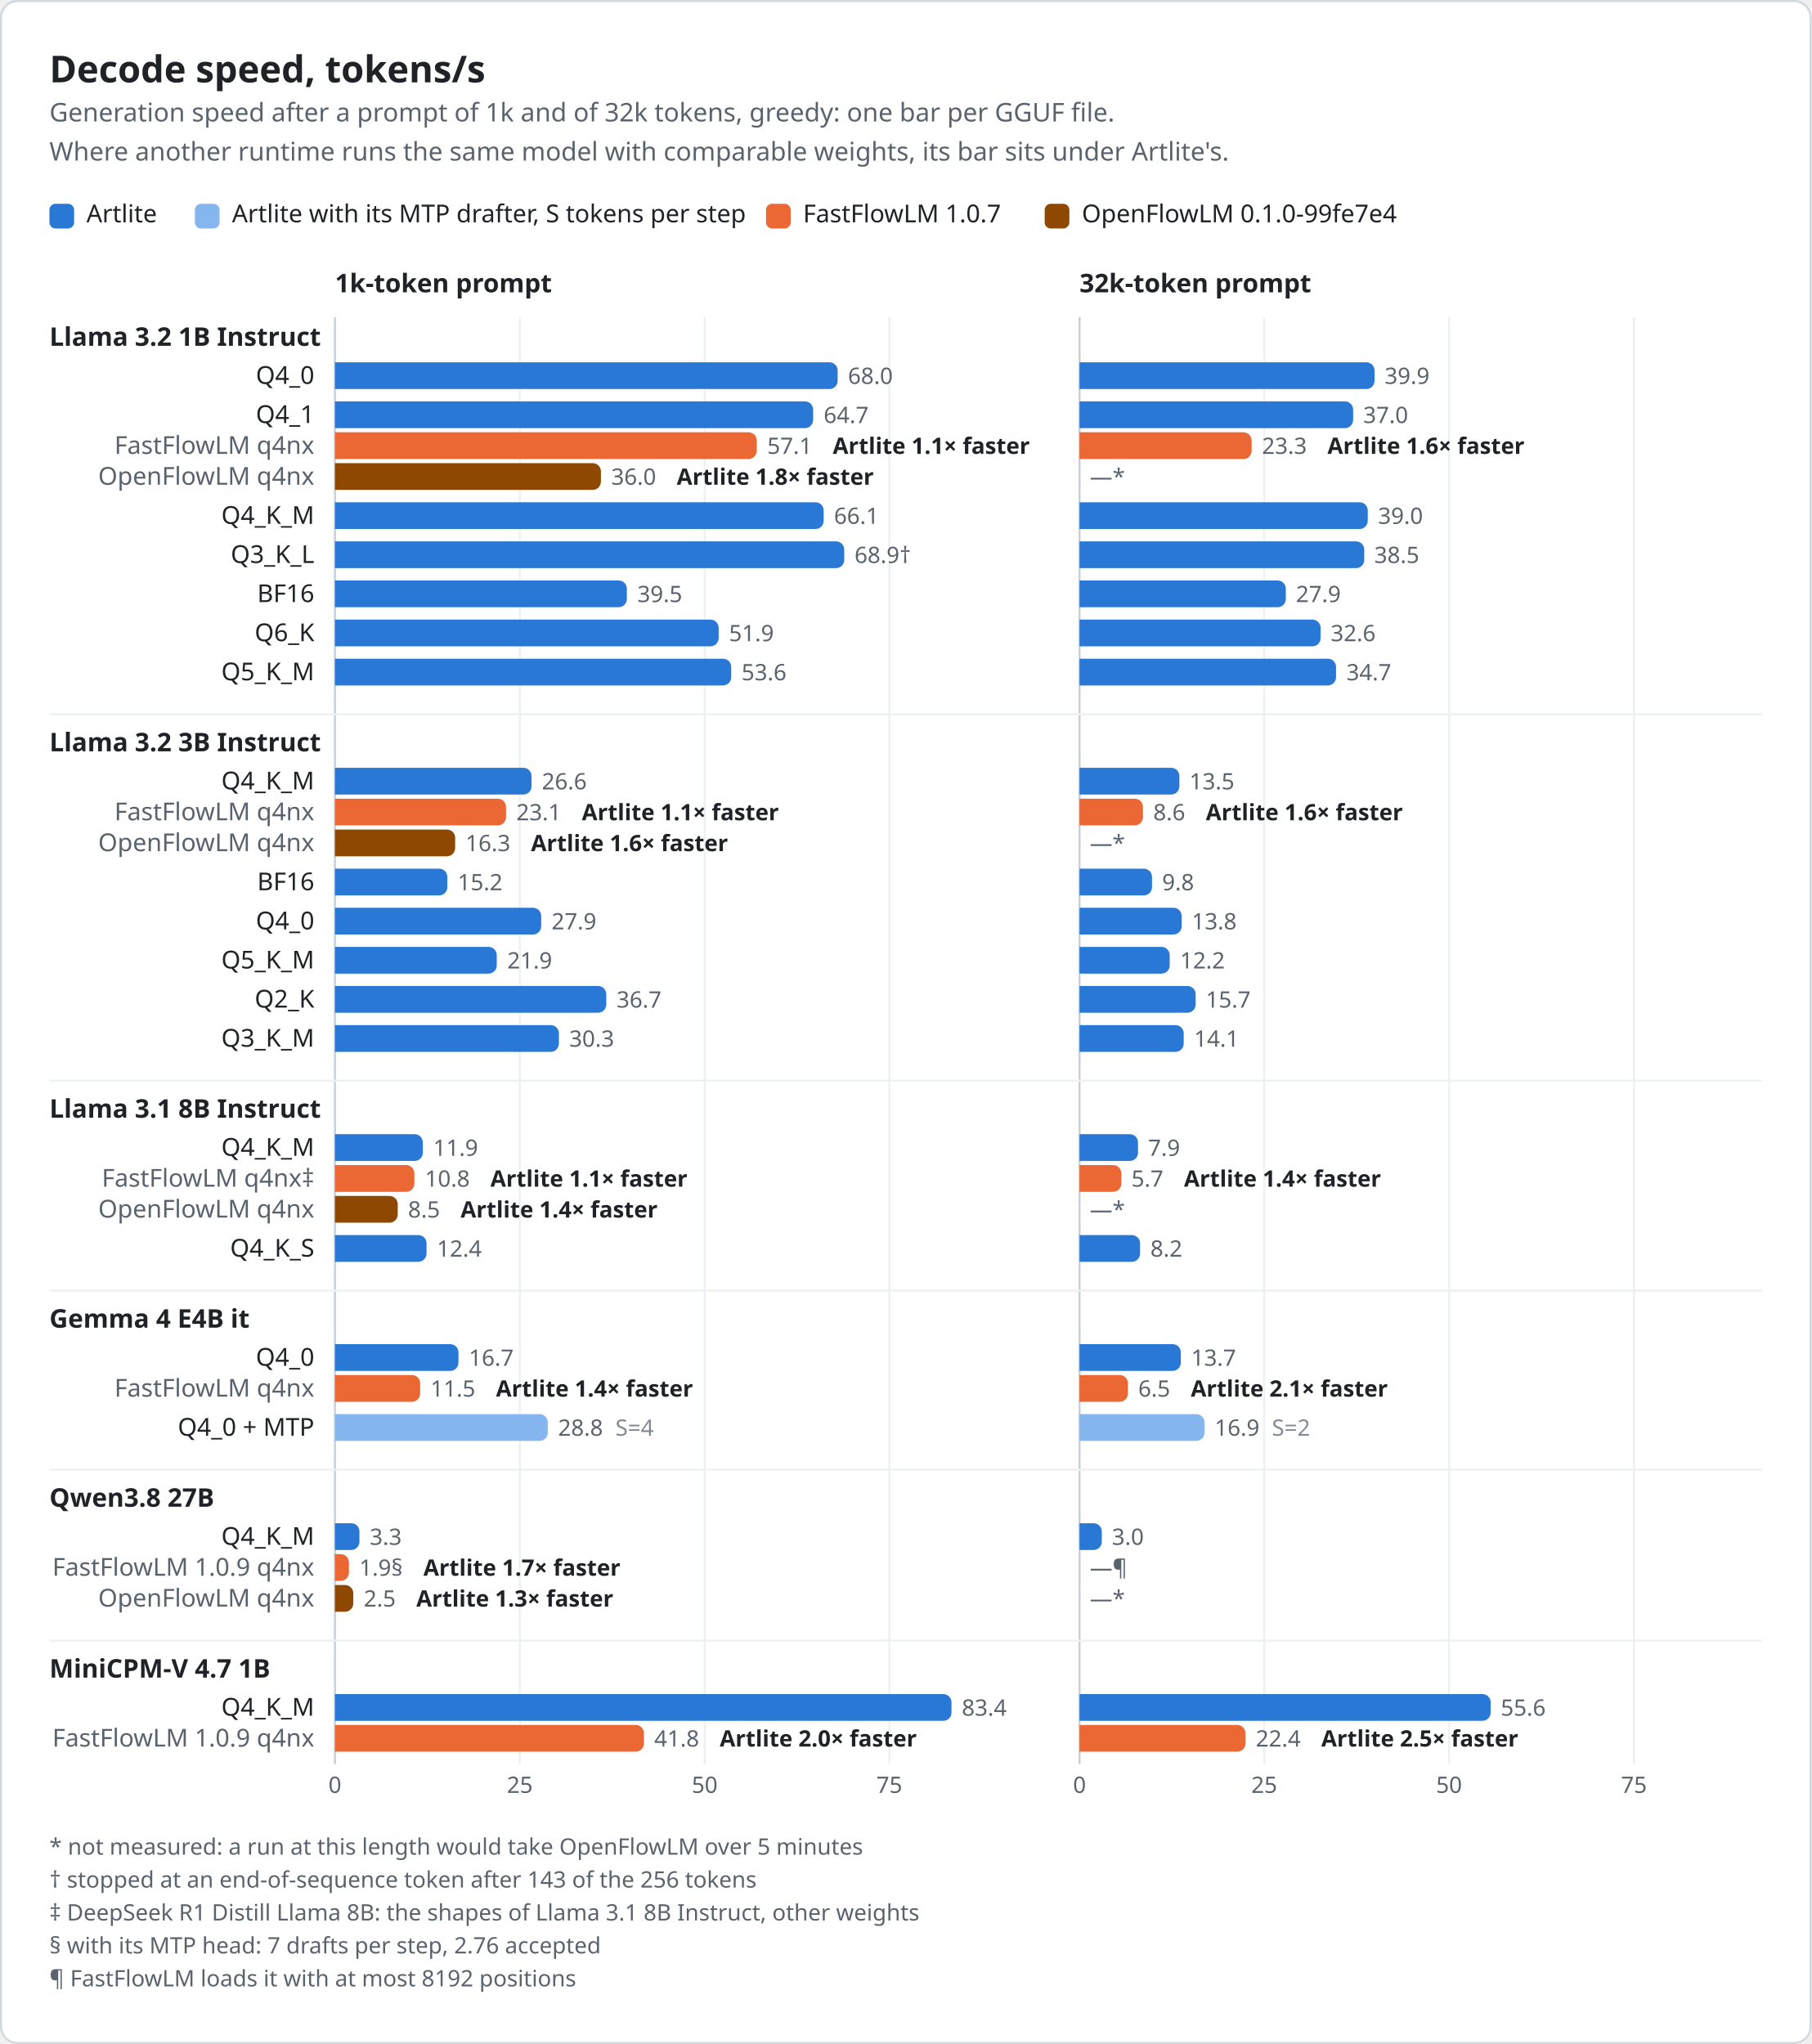
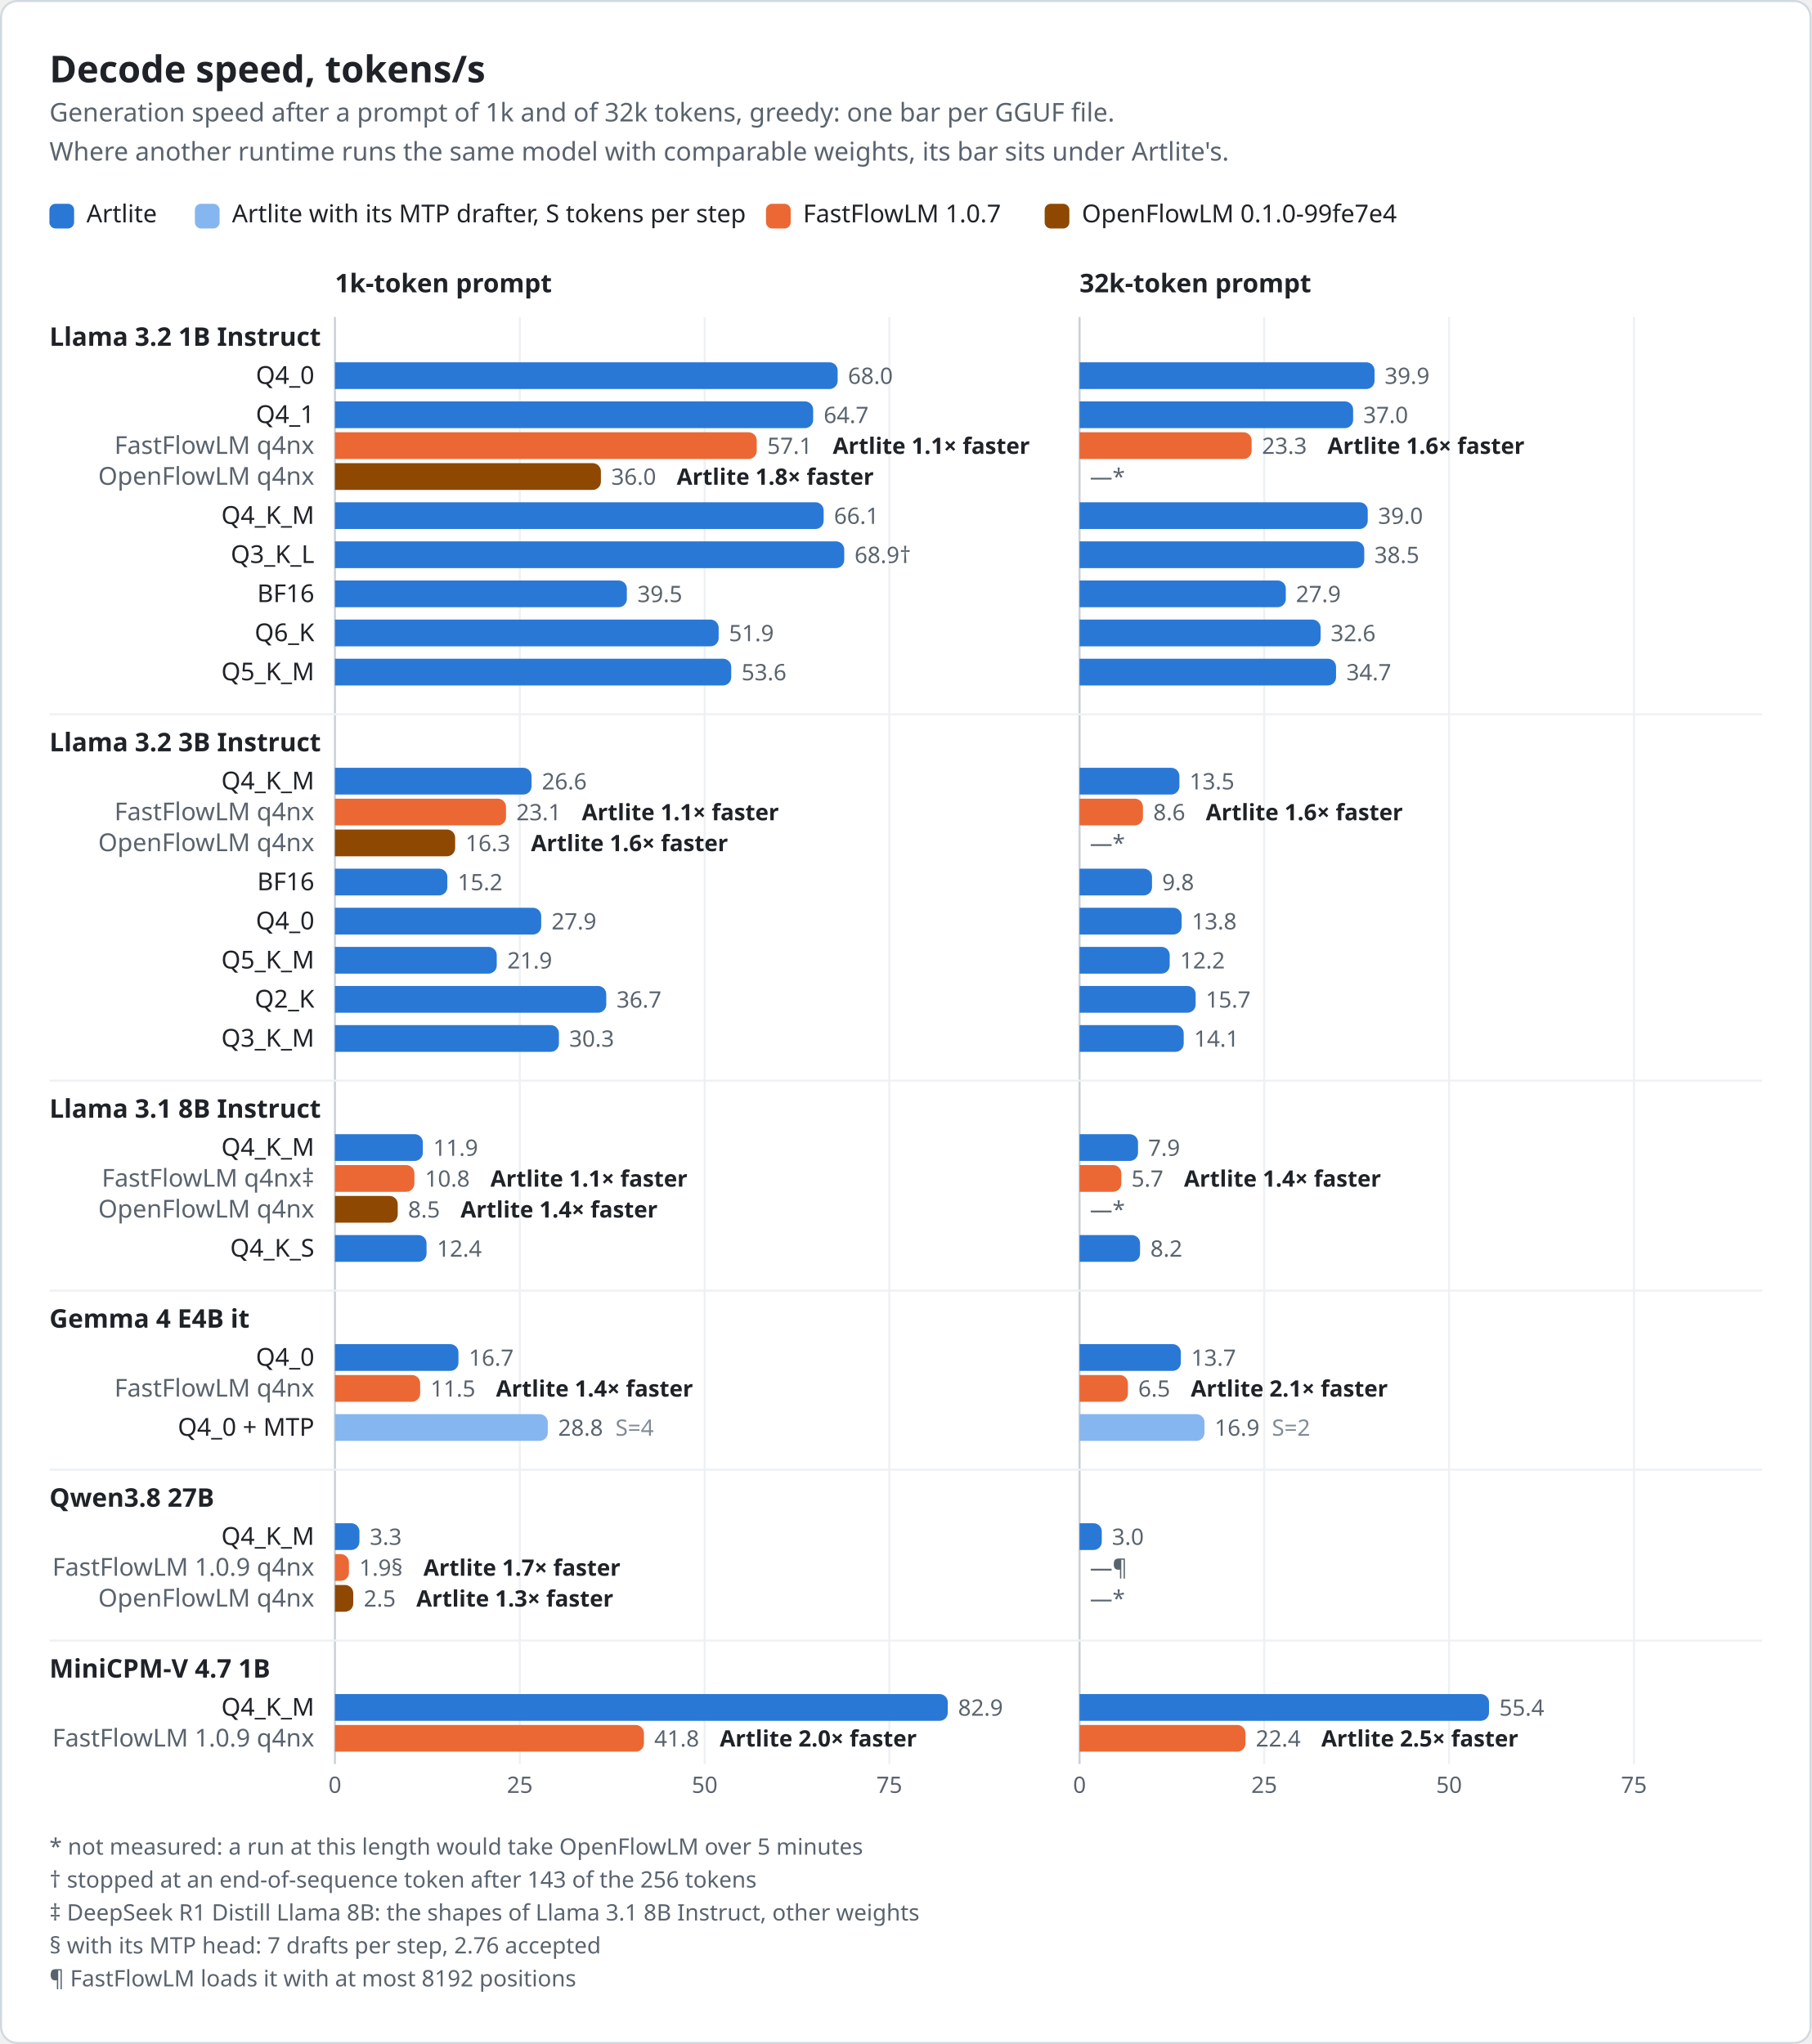
<svg xmlns="http://www.w3.org/2000/svg" width="880" height="993" viewBox="0 0 880 993" role="img" aria-labelledby="t d">
  <style>text{font-family:-apple-system, BlinkMacSystemFont, "Segoe UI", "Noto Sans", Helvetica, Arial, sans-serif;font-size:11px;fill:#59636e;font-variant-numeric:tabular-nums}.title{font-size:18px;font-weight:600;fill:#1f2328}.sub{font-size:12.5px}.h{font-size:12.5px;font-weight:600;fill:#1f2328}.lbl{font-size:12px;fill:#1f2328}.lbl2{font-size:12px}.strong{font-weight:600;fill:#1f2328}.muted{fill:#818b98}.small{font-size:10px}.halo{paint-order:stroke;stroke:#ffffff;stroke-width:3px;stroke-linejoin:round}.grid{stroke:#eef1f4}.axis{stroke:#c8d1da}.guide{stroke:#d5dce3}.bracket{stroke:#59636e;fill:none}.ft{fill:#86b6ef}.detail{font-size:12px;font-weight:400;fill:#59636e}.tile{fill:#eef1f4;stroke:#59636e;stroke-width:1}.cut{stroke:#59636e;stroke-width:.75;fill:none}.f0{fill:#2a78d6}.l0{stroke:#2a78d6;stroke-width:2;fill:none;stroke-linejoin:round;stroke-linecap:round}.d0{fill:#2a78d6;stroke:#ffffff;stroke-width:1.5}.b0{fill:#2a78d6;fill-opacity:.16}.f1{fill:#eb6834}.l1{stroke:#eb6834;stroke-width:2;fill:none;stroke-linejoin:round;stroke-linecap:round}.d1{fill:#eb6834;stroke:#ffffff;stroke-width:1.5}.b1{fill:#eb6834;fill-opacity:.16}.f2{fill:#1baf7a}.l2{stroke:#1baf7a;stroke-width:2;fill:none;stroke-linejoin:round;stroke-linecap:round}.d2{fill:#1baf7a;stroke:#ffffff;stroke-width:1.5}.b2{fill:#1baf7a;fill-opacity:.16}.f3{fill:#8f4801}.l3{stroke:#8f4801;stroke-width:2;fill:none;stroke-linejoin:round;stroke-linecap:round}.d3{fill:#8f4801;stroke:#ffffff;stroke-width:1.5}.b3{fill:#8f4801;fill-opacity:.16}</style>
  <rect x="0.5" y="0.5" width="879" height="992" rx="8" fill="#ffffff" stroke="#d1d9e0" />
  <text x="24.0" y="40.0" class="title">Decode speed, tokens/s</text>
  <text x="24.0" y="59.0" class="sub">Generation speed after a prompt of 1k and of 32k tokens, greedy: one bar per GGUF file.</text>
  <text x="24.0" y="78.0" class="sub">Where another runtime runs the same model with comparable weights, its bar sits under Artlite's.</text>
  <rect x="24" y="99" width="12" height="12" rx="3" class="f0" />
  <text x="42.0" y="108.0" class="lbl">Artlite</text>
  <rect x="94.672" y="99" width="12" height="12" rx="3" class="ft" />
  <text x="112.7" y="108.0" class="lbl">Artlite with its MTP drafter, S tokens per step</text>
  <rect x="372.092" y="99" width="12" height="12" rx="3" class="f1" />
  <text x="390.1" y="108.0" class="lbl">FastFlowLM 1.0.7</text>
  <rect x="507.456" y="99" width="12" height="12" rx="3" class="f3" />
  <text x="525.5" y="108.0" class="lbl">OpenFlowLM 0.1.0-99fe7e4</text>
  <text x="162.7" y="142.0" class="h">1k-token prompt</text>
  <text x="524.4" y="142.0" class="h">32k-token prompt</text>
  <line x1="162.7" y1="154.0" x2="162.7" y2="857.0" class="axis" />
  <text x="162.7" y="871.0" text-anchor="middle">0</text>
  <line x1="252.5" y1="154.0" x2="252.5" y2="857.0" class="grid" />
  <text x="252.5" y="871.0" text-anchor="middle">25</text>
  <line x1="342.3" y1="154.0" x2="342.3" y2="857.0" class="grid" />
  <text x="342.3" y="871.0" text-anchor="middle">50</text>
  <line x1="432.0" y1="154.0" x2="432.0" y2="857.0" class="grid" />
  <text x="432.0" y="871.0" text-anchor="middle">75</text>
  <line x1="524.4" y1="154.0" x2="524.4" y2="857.0" class="axis" />
  <text x="524.4" y="871.0" text-anchor="middle">0</text>
  <line x1="614.1" y1="154.0" x2="614.1" y2="857.0" class="grid" />
  <text x="614.1" y="871.0" text-anchor="middle">25</text>
  <line x1="703.9" y1="154.0" x2="703.9" y2="857.0" class="grid" />
  <text x="703.9" y="871.0" text-anchor="middle">50</text>
  <line x1="793.7" y1="154.0" x2="793.7" y2="857.0" class="grid" />
  <text x="793.7" y="871.0" text-anchor="middle">75</text>
  <text x="24" y="168.0" class="h">Llama 3.2 1B Instruct</text>
  <text x="152.7" y="186.5" text-anchor="end" class="lbl">Q4_0</text>
  <path d="M162.7,176.0h240.2a4.0,4.0 0 0 1 4.0,4.0v5.0a4.0,4.0 0 0 1 -4.0,4.0h-240.2z" class="f0" />
  <text x="411.9" y="186.5">68.0</text>
  <path d="M524.4,176.0h139.3a4.0,4.0 0 0 1 4.0,4.0v5.0a4.0,4.0 0 0 1 -4.0,4.0h-139.3z" class="f0" />
  <text x="672.6" y="186.5">39.9</text>
  <text x="152.7" y="205.5" text-anchor="end" class="lbl">Q4_1</text>
  <path d="M162.7,195.0h228.3a4.0,4.0 0 0 1 4.0,4.0v5.0a4.0,4.0 0 0 1 -4.0,4.0h-228.3z" class="f0" />
  <text x="400.1" y="205.5">64.7</text>
  <path d="M524.4,195.0h128.9a4.0,4.0 0 0 1 4.0,4.0v5.0a4.0,4.0 0 0 1 -4.0,4.0h-128.9z" class="f0" />
  <text x="662.2" y="205.5">37.0</text>
  <text x="152.7" y="220.5" text-anchor="end" class="lbl2">FastFlowLM q4nx</text>
  <path d="M162.7,210.0h200.9a4.0,4.0 0 0 1 4.0,4.0v5.0a4.0,4.0 0 0 1 -4.0,4.0h-200.9z" class="f1" />
  <text x="372.7" y="220.5">57.1<tspan dx="10" class="strong">Artlite 1.1× faster</tspan>
  </text>
  <path d="M524.4,210.0h79.6a4.0,4.0 0 0 1 4.0,4.0v5.0a4.0,4.0 0 0 1 -4.0,4.0h-79.6z" class="f1" />
  <text x="613.0" y="220.5">23.3<tspan dx="10" class="strong">Artlite 1.6× faster</tspan>
  </text>
  <text x="152.7" y="235.5" text-anchor="end" class="lbl2">OpenFlowLM q4nx</text>
  <path d="M162.7,225.0h125.2a4.0,4.0 0 0 1 4.0,4.0v5.0a4.0,4.0 0 0 1 -4.0,4.0h-125.2z" class="f3" />
  <text x="296.9" y="235.5">36.0<tspan dx="10" class="strong">Artlite 1.8× faster</tspan>
  </text>
  <text x="529.4" y="235.5">—*</text>
  <text x="152.7" y="254.5" text-anchor="end" class="lbl">Q4_K_M</text>
  <path d="M162.7,244.0h233.4a4.0,4.0 0 0 1 4.0,4.0v5.0a4.0,4.0 0 0 1 -4.0,4.0h-233.4z" class="f0" />
  <text x="405.1" y="254.5">66.1</text>
  <path d="M524.4,244.0h136.0a4.0,4.0 0 0 1 4.0,4.0v5.0a4.0,4.0 0 0 1 -4.0,4.0h-136.0z" class="f0" />
  <text x="669.4" y="254.5">39.0</text>
  <text x="152.7" y="273.5" text-anchor="end" class="lbl">Q3_K_L</text>
  <path d="M162.7,263.0h243.4a4.0,4.0 0 0 1 4.0,4.0v5.0a4.0,4.0 0 0 1 -4.0,4.0h-243.4z" class="f0" />
  <text x="415.1" y="273.5">68.9†</text>
  <path d="M524.4,263.0h134.3a4.0,4.0 0 0 1 4.0,4.0v5.0a4.0,4.0 0 0 1 -4.0,4.0h-134.3z" class="f0" />
  <text x="667.6" y="273.5">38.5</text>
  <text x="152.7" y="292.5" text-anchor="end" class="lbl">BF16</text>
  <path d="M162.7,282.0h137.8a4.0,4.0 0 0 1 4.0,4.0v5.0a4.0,4.0 0 0 1 -4.0,4.0h-137.8z" class="f0" />
  <text x="309.6" y="292.5">39.5</text>
  <path d="M524.4,282.0h96.2a4.0,4.0 0 0 1 4.0,4.0v5.0a4.0,4.0 0 0 1 -4.0,4.0h-96.2z" class="f0" />
  <text x="629.5" y="292.5">27.9</text>
  <text x="152.7" y="311.5" text-anchor="end" class="lbl">Q6_K</text>
  <path d="M162.7,301.0h182.4a4.0,4.0 0 0 1 4.0,4.0v5.0a4.0,4.0 0 0 1 -4.0,4.0h-182.4z" class="f0" />
  <text x="354.1" y="311.5">51.9</text>
  <path d="M524.4,301.0h113.1a4.0,4.0 0 0 1 4.0,4.0v5.0a4.0,4.0 0 0 1 -4.0,4.0h-113.1z" class="f0" />
  <text x="646.4" y="311.5">32.6</text>
  <text x="152.7" y="330.5" text-anchor="end" class="lbl">Q5_K_M</text>
  <path d="M162.7,320.0h188.5a4.0,4.0 0 0 1 4.0,4.0v5.0a4.0,4.0 0 0 1 -4.0,4.0h-188.5z" class="f0" />
  <text x="360.2" y="330.5">53.6</text>
  <path d="M524.4,320.0h120.6a4.0,4.0 0 0 1 4.0,4.0v5.0a4.0,4.0 0 0 1 -4.0,4.0h-120.6z" class="f0" />
  <text x="654.0" y="330.5">34.7</text>
  <line x1="24" y1="347.0" x2="856" y2="347.0" class="grid" />
  <text x="24" y="365.0" class="h">Llama 3.2 3B Instruct</text>
  <text x="152.7" y="383.5" text-anchor="end" class="lbl">Q4_K_M</text>
  <path d="M162.7,373.0h91.5a4.0,4.0 0 0 1 4.0,4.0v5.0a4.0,4.0 0 0 1 -4.0,4.0h-91.5z" class="f0" />
  <text x="263.2" y="383.5">26.6</text>
  <path d="M524.4,373.0h44.5a4.0,4.0 0 0 1 4.0,4.0v5.0a4.0,4.0 0 0 1 -4.0,4.0h-44.5z" class="f0" />
  <text x="577.8" y="383.5">13.5</text>
  <text x="152.7" y="398.5" text-anchor="end" class="lbl2">FastFlowLM q4nx</text>
  <path d="M162.7,388.0h79.1a4.0,4.0 0 0 1 4.0,4.0v5.0a4.0,4.0 0 0 1 -4.0,4.0h-79.1z" class="f1" />
  <text x="250.8" y="398.5">23.1<tspan dx="10" class="strong">Artlite 1.1× faster</tspan>
  </text>
  <path d="M524.4,388.0h26.8a4.0,4.0 0 0 1 4.0,4.0v5.0a4.0,4.0 0 0 1 -4.0,4.0h-26.8z" class="f1" />
  <text x="560.2" y="398.5">8.6<tspan dx="10" class="strong">Artlite 1.6× faster</tspan>
  </text>
  <text x="152.7" y="413.5" text-anchor="end" class="lbl2">OpenFlowLM q4nx</text>
  <path d="M162.7,403.0h54.4a4.0,4.0 0 0 1 4.0,4.0v5.0a4.0,4.0 0 0 1 -4.0,4.0h-54.4z" class="f3" />
  <text x="226.1" y="413.5">16.3<tspan dx="10" class="strong">Artlite 1.6× faster</tspan>
  </text>
  <text x="529.4" y="413.5">—*</text>
  <text x="152.7" y="432.5" text-anchor="end" class="lbl">BF16</text>
  <path d="M162.7,422.0h50.6a4.0,4.0 0 0 1 4.0,4.0v5.0a4.0,4.0 0 0 1 -4.0,4.0h-50.6z" class="f0" />
  <text x="222.3" y="432.5">15.2</text>
  <path d="M524.4,422.0h31.2a4.0,4.0 0 0 1 4.0,4.0v5.0a4.0,4.0 0 0 1 -4.0,4.0h-31.2z" class="f0" />
  <text x="564.5" y="432.5">9.8</text>
  <text x="152.7" y="451.5" text-anchor="end" class="lbl">Q4_0</text>
  <path d="M162.7,441.0h96.2a4.0,4.0 0 0 1 4.0,4.0v5.0a4.0,4.0 0 0 1 -4.0,4.0h-96.2z" class="f0" />
  <text x="267.9" y="451.5">27.9</text>
  <path d="M524.4,441.0h45.6a4.0,4.0 0 0 1 4.0,4.0v5.0a4.0,4.0 0 0 1 -4.0,4.0h-45.6z" class="f0" />
  <text x="578.9" y="451.5">13.8</text>
  <text x="152.7" y="470.5" text-anchor="end" class="lbl">Q5_K_M</text>
  <path d="M162.7,460.0h74.6a4.0,4.0 0 0 1 4.0,4.0v5.0a4.0,4.0 0 0 1 -4.0,4.0h-74.6z" class="f0" />
  <text x="246.4" y="470.5">21.9</text>
  <path d="M524.4,460.0h39.8a4.0,4.0 0 0 1 4.0,4.0v5.0a4.0,4.0 0 0 1 -4.0,4.0h-39.8z" class="f0" />
  <text x="573.2" y="470.5">12.2</text>
  <text x="152.7" y="489.5" text-anchor="end" class="lbl">Q2_K</text>
  <path d="M162.7,479.0h127.8a4.0,4.0 0 0 1 4.0,4.0v5.0a4.0,4.0 0 0 1 -4.0,4.0h-127.8z" class="f0" />
  <text x="299.5" y="489.5">36.7</text>
  <path d="M524.4,479.0h52.4a4.0,4.0 0 0 1 4.0,4.0v5.0a4.0,4.0 0 0 1 -4.0,4.0h-52.4z" class="f0" />
  <text x="585.7" y="489.5">15.7</text>
  <text x="152.7" y="508.5" text-anchor="end" class="lbl">Q3_K_M</text>
  <path d="M162.7,498.0h104.8a4.0,4.0 0 0 1 4.0,4.0v5.0a4.0,4.0 0 0 1 -4.0,4.0h-104.8z" class="f0" />
  <text x="276.5" y="508.5">30.3</text>
  <path d="M524.4,498.0h46.6a4.0,4.0 0 0 1 4.0,4.0v5.0a4.0,4.0 0 0 1 -4.0,4.0h-46.6z" class="f0" />
  <text x="580.0" y="508.5">14.1</text>
  <line x1="24" y1="525.0" x2="856" y2="525.0" class="grid" />
  <text x="24" y="543.0" class="h">Llama 3.1 8B Instruct</text>
  <text x="152.7" y="561.5" text-anchor="end" class="lbl">Q4_K_M</text>
  <path d="M162.7,551.0h38.7a4.0,4.0 0 0 1 4.0,4.0v5.0a4.0,4.0 0 0 1 -4.0,4.0h-38.7z" class="f0" />
  <text x="210.4" y="561.5">11.9</text>
  <path d="M524.4,551.0h24.4a4.0,4.0 0 0 1 4.0,4.0v5.0a4.0,4.0 0 0 1 -4.0,4.0h-24.4z" class="f0" />
  <text x="557.7" y="561.5">7.9</text>
  <text x="152.7" y="576.5" text-anchor="end" class="lbl2">FastFlowLM q4nx‡</text>
  <path d="M162.7,566.0h34.6a4.0,4.0 0 0 1 4.0,4.0v5.0a4.0,4.0 0 0 1 -4.0,4.0h-34.6z" class="f1" />
  <text x="206.4" y="576.5">10.8<tspan dx="10" class="strong">Artlite 1.1× faster</tspan>
  </text>
  <path d="M524.4,566.0h16.3a4.0,4.0 0 0 1 4.0,4.0v5.0a4.0,4.0 0 0 1 -4.0,4.0h-16.3z" class="f1" />
  <text x="549.6" y="576.5">5.7<tspan dx="10" class="strong">Artlite 1.4× faster</tspan>
  </text>
  <text x="152.7" y="591.5" text-anchor="end" class="lbl2">OpenFlowLM q4nx</text>
  <path d="M162.7,581.0h26.5a4.0,4.0 0 0 1 4.0,4.0v5.0a4.0,4.0 0 0 1 -4.0,4.0h-26.5z" class="f3" />
  <text x="198.2" y="591.5">8.5<tspan dx="10" class="strong">Artlite 1.4× faster</tspan>
  </text>
  <text x="529.4" y="591.5">—*</text>
  <text x="152.7" y="610.5" text-anchor="end" class="lbl">Q4_K_S</text>
  <path d="M162.7,600.0h40.5a4.0,4.0 0 0 1 4.0,4.0v5.0a4.0,4.0 0 0 1 -4.0,4.0h-40.5z" class="f0" />
  <text x="212.2" y="610.5">12.4</text>
  <path d="M524.4,600.0h25.4a4.0,4.0 0 0 1 4.0,4.0v5.0a4.0,4.0 0 0 1 -4.0,4.0h-25.4z" class="f0" />
  <text x="558.8" y="610.5">8.2</text>
  <line x1="24" y1="627.0" x2="856" y2="627.0" class="grid" />
  <text x="24" y="645.0" class="h">Gemma 4 E4B it</text>
  <text x="152.7" y="663.5" text-anchor="end" class="lbl">Q4_0</text>
  <path d="M162.7,653.0h56.0a4.0,4.0 0 0 1 4.0,4.0v5.0a4.0,4.0 0 0 1 -4.0,4.0h-56.0z" class="f0" />
  <text x="227.7" y="663.5">16.7</text>
  <path d="M524.4,653.0h45.2a4.0,4.0 0 0 1 4.0,4.0v5.0a4.0,4.0 0 0 1 -4.0,4.0h-45.2z" class="f0" />
  <text x="578.6" y="663.5">13.7</text>
  <text x="152.7" y="678.5" text-anchor="end" class="lbl2">FastFlowLM q4nx</text>
  <path d="M162.7,668.0h37.4a4.0,4.0 0 0 1 4.0,4.0v5.0a4.0,4.0 0 0 1 -4.0,4.0h-37.4z" class="f1" />
  <text x="209.1" y="678.5">11.5<tspan dx="10" class="strong">Artlite 1.4× faster</tspan>
  </text>
  <path d="M524.4,668.0h19.5a4.0,4.0 0 0 1 4.0,4.0v5.0a4.0,4.0 0 0 1 -4.0,4.0h-19.5z" class="f1" />
  <text x="552.9" y="678.5">6.5<tspan dx="10" class="strong">Artlite 2.1× faster</tspan>
  </text>
  <text x="152.7" y="697.5" text-anchor="end" class="lbl">Q4_0 + MTP</text>
  <path d="M162.7,687.0h99.4a4.0,4.0 0 0 1 4.0,4.0v5.0a4.0,4.0 0 0 1 -4.0,4.0h-99.4z" class="ft" />
  <text x="271.1" y="697.5">28.8<tspan dx="6" class="muted">S=4</tspan>
  </text>
  <path d="M524.4,687.0h56.7a4.0,4.0 0 0 1 4.0,4.0v5.0a4.0,4.0 0 0 1 -4.0,4.0h-56.7z" class="ft" />
  <text x="590.0" y="697.5">16.9<tspan dx="6" class="muted">S=2</tspan>
  </text>
  <line x1="24" y1="714.0" x2="856" y2="714.0" class="grid" />
  <text x="24" y="732.0" class="h">Qwen3.8 27B</text>
  <text x="152.7" y="750.5" text-anchor="end" class="lbl">Q4_K_M</text>
  <path d="M162.7,740.0h7.9a4.0,4.0 0 0 1 4.0,4.0v5.0a4.0,4.0 0 0 1 -4.0,4.0h-7.9z" class="f0" />
  <text x="179.6" y="750.5">3.3</text>
  <path d="M524.4,740.0h6.8a4.0,4.0 0 0 1 4.0,4.0v5.0a4.0,4.0 0 0 1 -4.0,4.0h-6.8z" class="f0" />
  <text x="540.1" y="750.5">3.0</text>
  <text x="152.7" y="765.5" text-anchor="end" class="lbl2">FastFlowLM 1.0.9 q4nx</text>
  <path d="M162.7,755.0h2.8a4.0,4.0 0 0 1 4.0,4.0v5.0a4.0,4.0 0 0 1 -4.0,4.0h-2.8z" class="f1" />
  <text x="174.5" y="765.5">1.9§<tspan dx="10" class="strong">Artlite 1.7× faster</tspan>
  </text>
  <text x="529.4" y="765.5">—¶</text>
  <text x="152.7" y="780.5" text-anchor="end" class="lbl2">OpenFlowLM q4nx</text>
  <path d="M162.7,770.0h4.9a4.0,4.0 0 0 1 4.0,4.0v5.0a4.0,4.0 0 0 1 -4.0,4.0h-4.9z" class="f3" />
  <text x="176.7" y="780.5">2.5<tspan dx="10" class="strong">Artlite 1.3× faster</tspan>
  </text>
  <text x="529.4" y="780.5">—*</text>
  <line x1="24" y1="797.0" x2="856" y2="797.0" class="grid" />
  <text x="24" y="815.0" class="h">MiniCPM-V 4.7 1B</text>
  <text x="152.7" y="833.5" text-anchor="end" class="lbl">Q4_K_M</text>
-   <path d="M162.7,823.0h295.5a4.0,4.0 0 0 1 4.0,4.0v5.0a4.0,4.0 0 0 1 -4.0,4.0h-295.5z" class="f0" />
-   <text x="467.2" y="833.5">83.4</text>
-   <path d="M524.4,823.0h195.7a4.0,4.0 0 0 1 4.0,4.0v5.0a4.0,4.0 0 0 1 -4.0,4.0h-195.7z" class="f0" />
-   <text x="729.0" y="833.5">55.6</text>
+   <path d="M162.7,823.0h293.7a4.0,4.0 0 0 1 4.0,4.0v5.0a4.0,4.0 0 0 1 -4.0,4.0h-293.7z" class="f0" />
+   <text x="465.4" y="833.5">82.9</text>
+   <path d="M524.4,823.0h194.9a4.0,4.0 0 0 1 4.0,4.0v5.0a4.0,4.0 0 0 1 -4.0,4.0h-194.9z" class="f0" />
+   <text x="728.3" y="833.5">55.4</text>
  <text x="152.7" y="848.5" text-anchor="end" class="lbl2">FastFlowLM 1.0.9 q4nx</text>
  <path d="M162.7,838.0h146.1a4.0,4.0 0 0 1 4.0,4.0v5.0a4.0,4.0 0 0 1 -4.0,4.0h-146.1z" class="f1" />
  <text x="317.8" y="848.5">41.8<tspan dx="10" class="strong">Artlite 2.0× faster</tspan>
  </text>
  <path d="M524.4,838.0h76.6a4.0,4.0 0 0 1 4.0,4.0v5.0a4.0,4.0 0 0 1 -4.0,4.0h-76.6z" class="f1" />
  <text x="610.0" y="848.5">22.4<tspan dx="10" class="strong">Artlite 2.5× faster</tspan>
  </text>
  <text x="24.0" y="901.0">* not measured: a run at this length would take OpenFlowLM over 5 minutes</text>
  <text x="24.0" y="917.0">† stopped at an end-of-sequence token after 143 of the 256 tokens</text>
  <text x="24.0" y="933.0">‡ DeepSeek R1 Distill Llama 8B: the shapes of Llama 3.1 8B Instruct, other weights</text>
  <text x="24.0" y="949.0">§ with its MTP head: 7 drafts per step, 2.76 accepted</text>
  <text x="24.0" y="965.0">¶ FastFlowLM loads it with at most 8192 positions</text>
</svg>
